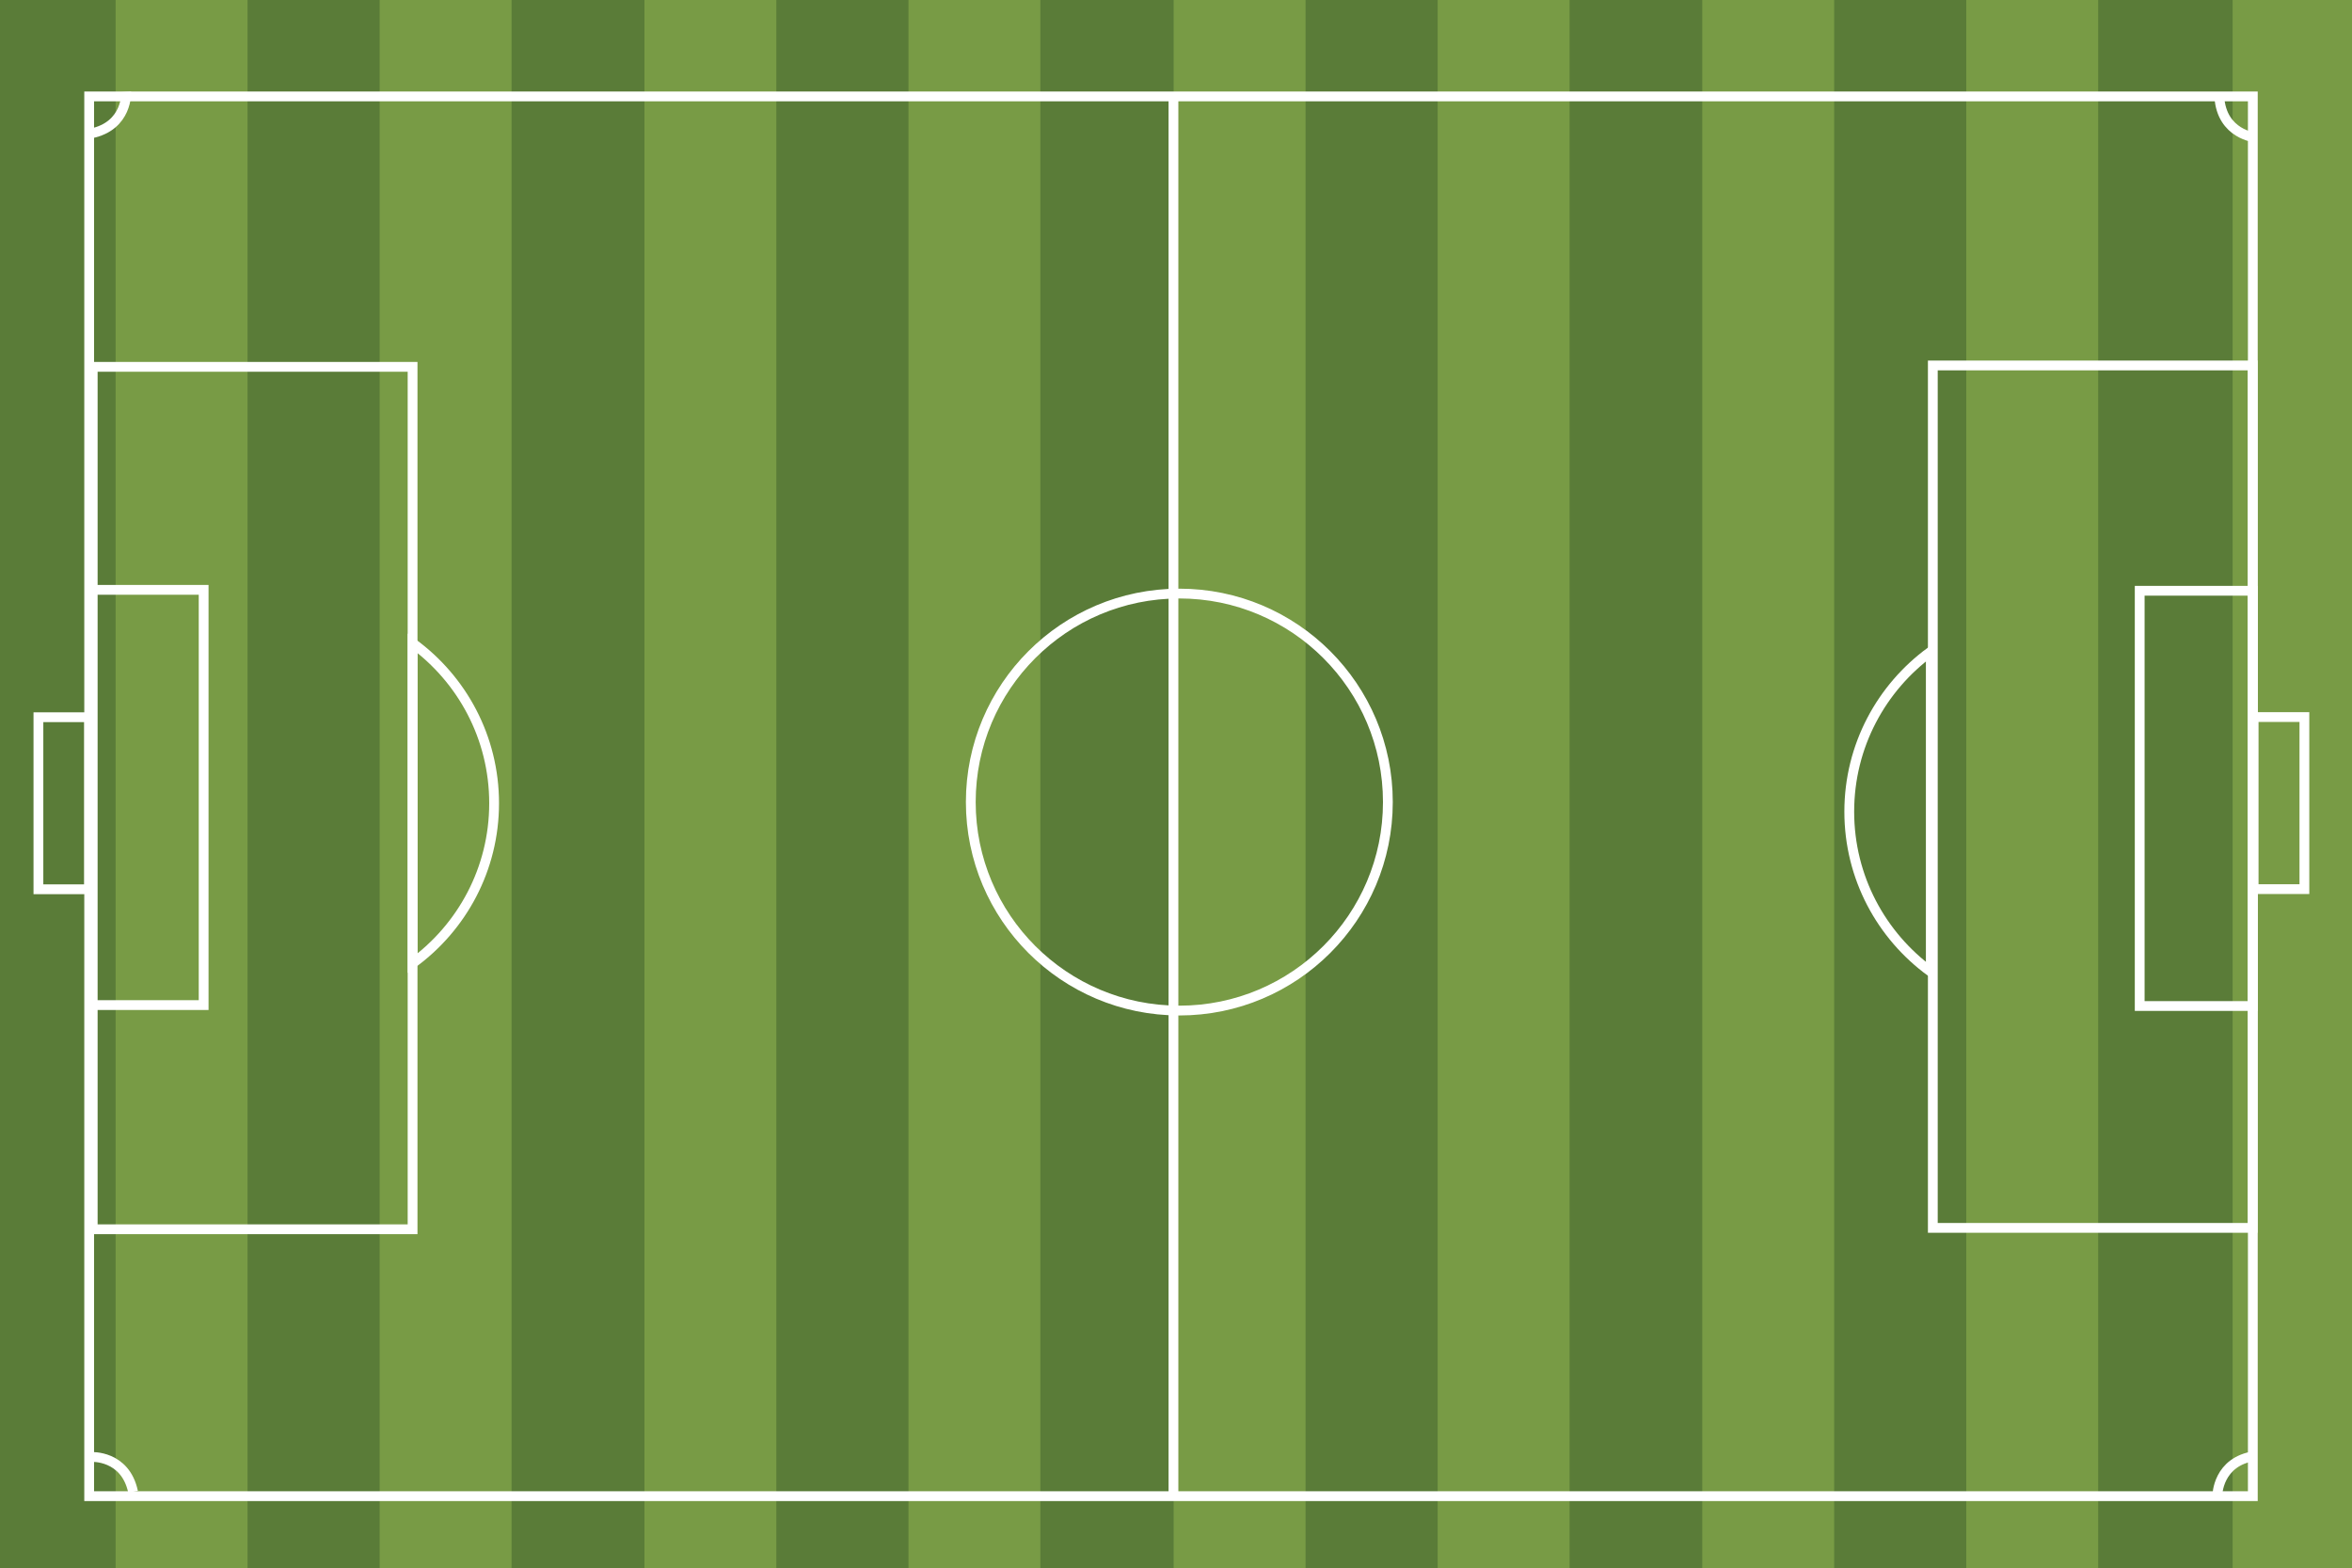
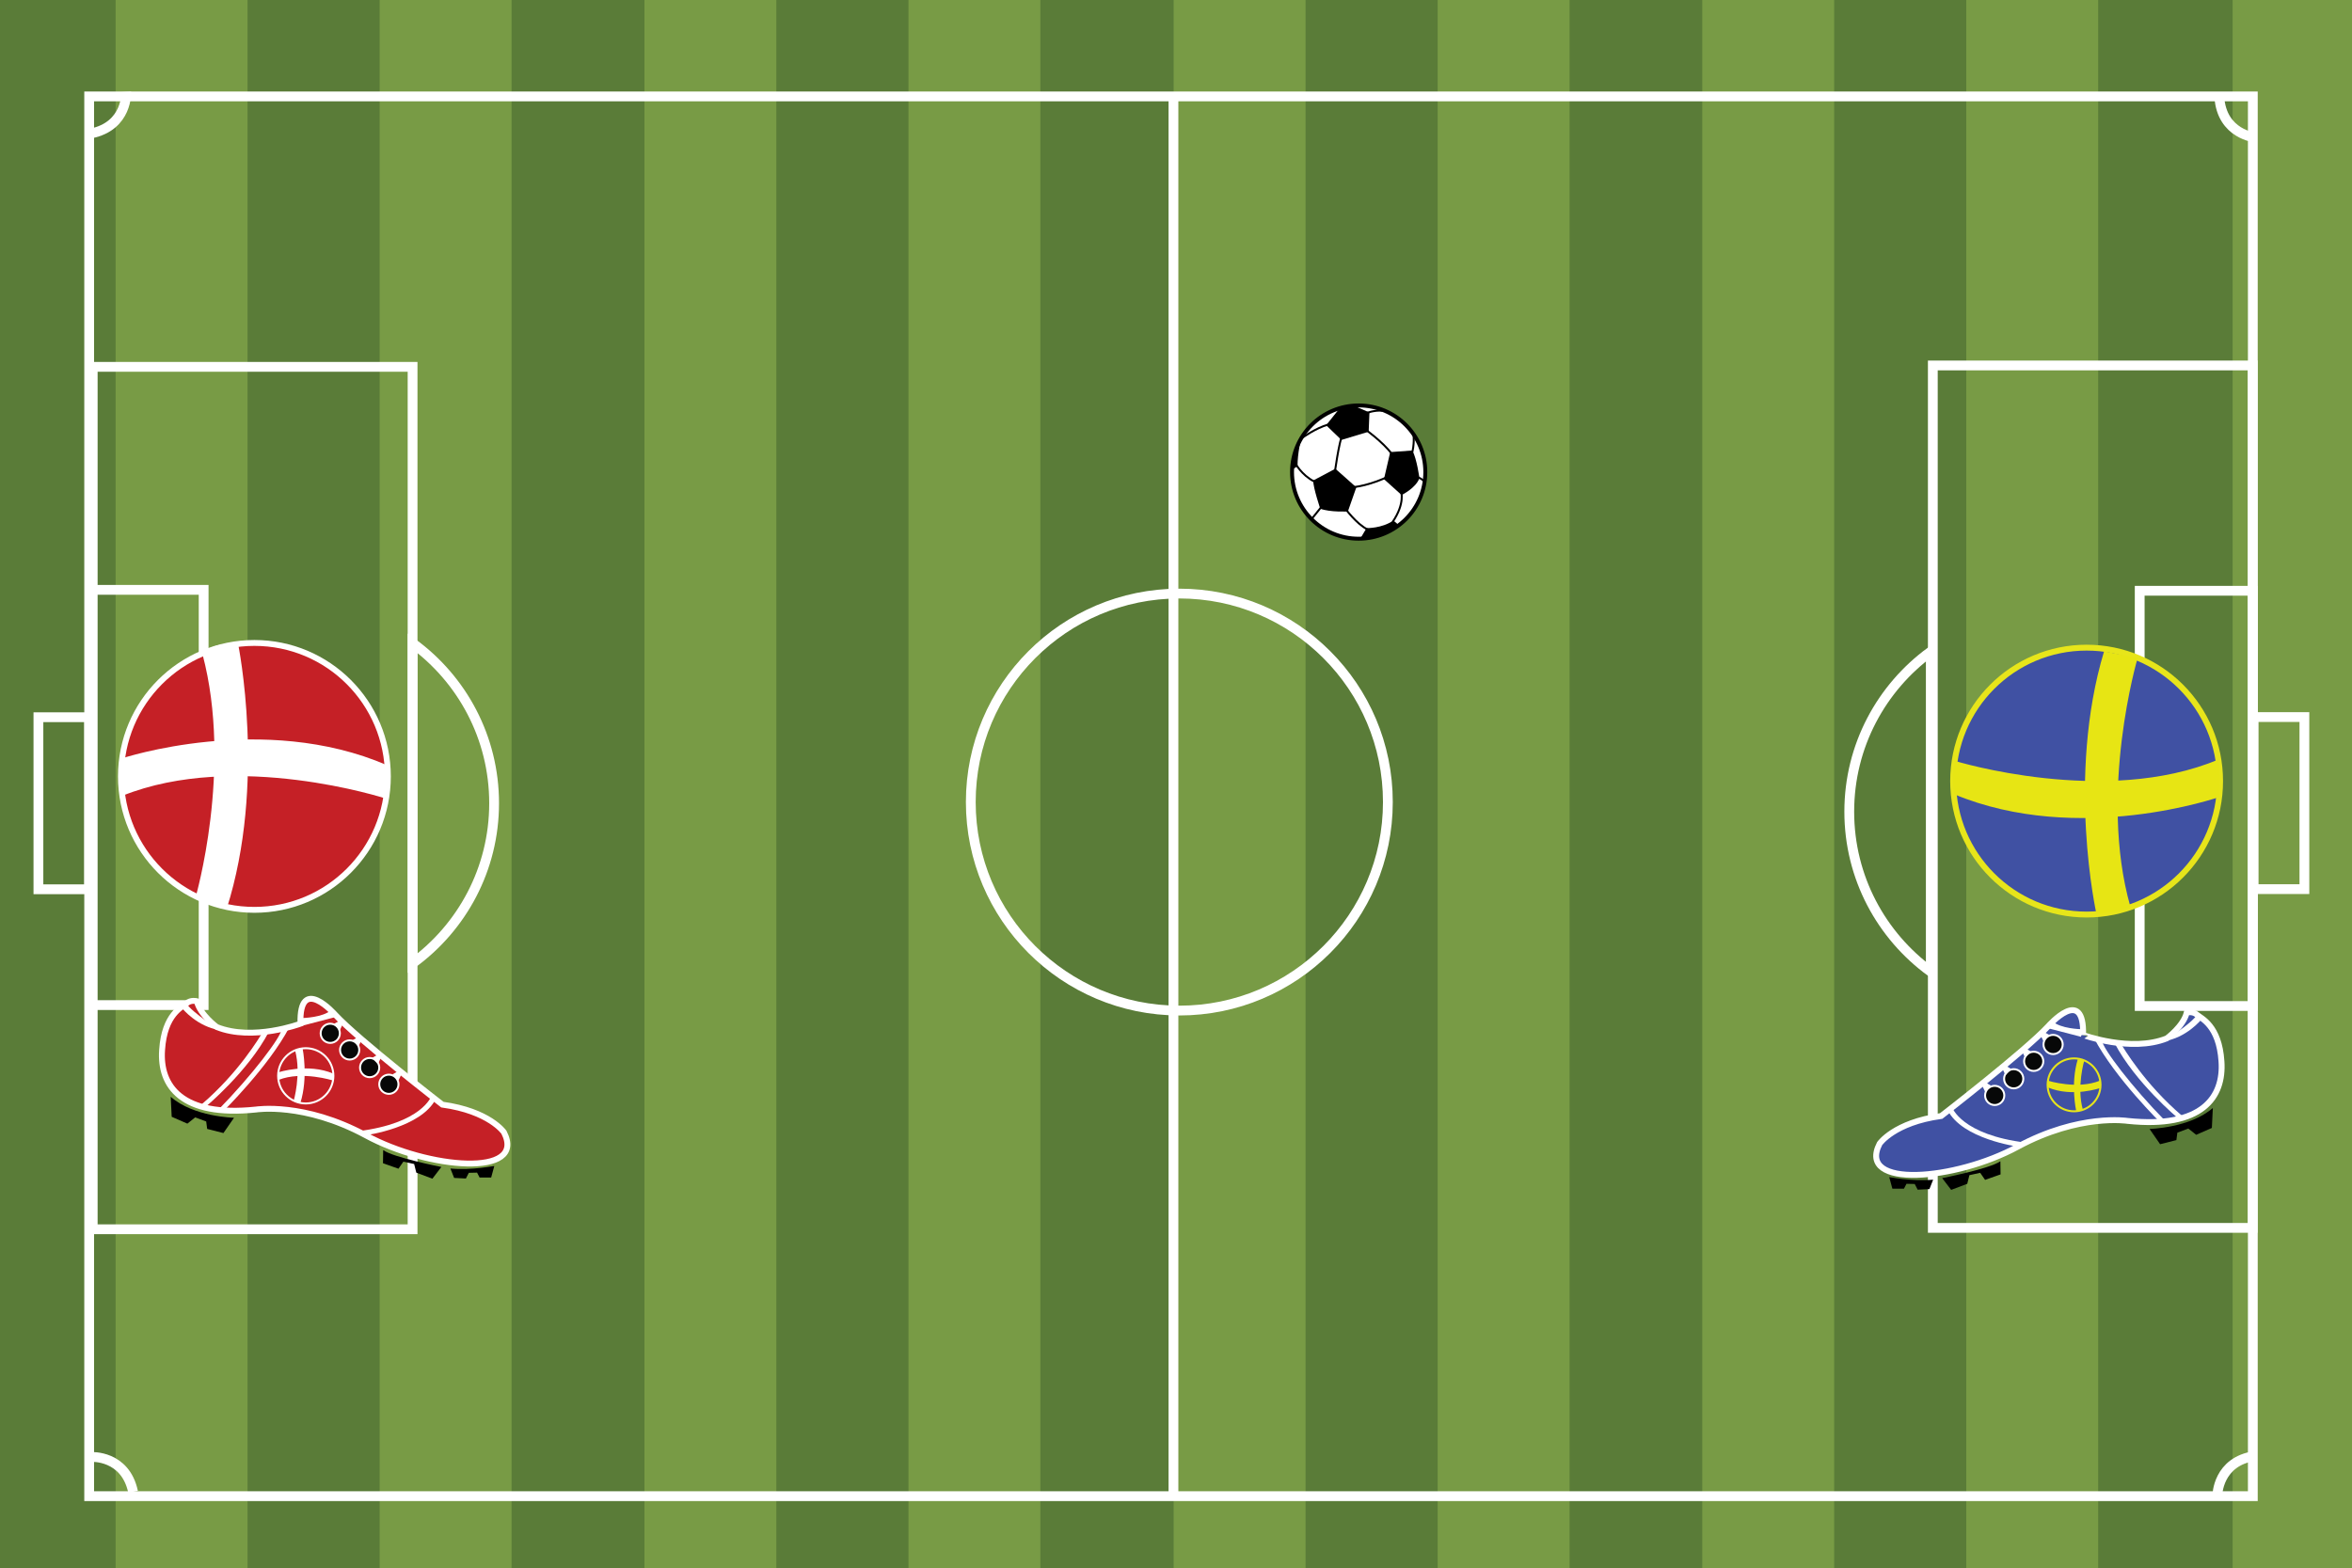
<svg xmlns="http://www.w3.org/2000/svg" version="1.1" id="Layer_1" x="0px" y="0px" viewBox="0 0 1200 800" style="enable-background:new 0 0 1200 800;" xml:space="preserve">
  <style type="text/css">
	.st0{fill:#5A7C38;}
	.st1{fill:#789B45;}
	.st2{fill:none;stroke:#FFFFFF;stroke-width:5;stroke-miterlimit:10;}
- 	.st3{display:none;}
- 	.st4{display:inline;fill:#FFFFFF;stroke:#000000;stroke-width:2;stroke-miterlimit:10;}
- 	.st5{display:inline;}
- 	.st6{display:inline;fill:none;stroke:#000000;stroke-miterlimit:10;}
- 	.st7{display:inline;fill:#C52026;stroke:#FFFFFF;stroke-width:3;stroke-miterlimit:10;}
- 	.st8{display:inline;fill:#FFFFFF;}
- 	.st9{display:inline;fill:#4051A3;stroke:#E7E51A;stroke-width:3;stroke-miterlimit:10;}
- 	.st10{display:inline;fill:#E7E514;}
+ 	.st3{fill:#FFFFFF;stroke:#000000;stroke-width:2;stroke-miterlimit:10;}
+ 	.st4{fill:none;stroke:#000000;stroke-miterlimit:10;}
+ 	.st5{fill:#C52026;stroke:#FFFFFF;stroke-width:3;stroke-miterlimit:10;}
+ 	.st6{fill:#FFFFFF;}
+ 	.st7{fill:#4051A3;stroke:#E7E51A;stroke-width:3;stroke-miterlimit:10;}
+ 	.st8{fill:#E7E514;}
+ 	.st9{fill:#070808;stroke:#FFFFFF;stroke-miterlimit:10;}
+ 	.st10{fill:#C52026;stroke:#FFFFFF;stroke-miterlimit:10;}
+ 	.st11{fill:#4051A3;stroke:#FFFFFF;stroke-width:3;stroke-miterlimit:10;}
+ 	.st12{fill:#4051A3;stroke:#E7E51A;stroke-miterlimit:10;}
</style>
  <g id="grass">
    <rect x="-8.8" y="-10" class="st0" width="1216.3" height="826.1" />
    <rect x="59" y="-10" class="st1" width="67.3" height="826.1" />
    <rect x="193.7" y="-9.9" class="st1" width="67.3" height="826.1" />
    <rect x="328.8" y="-9.5" class="st1" width="67.3" height="826.1" />
    <rect x="463.5" y="-9.5" class="st1" width="67.3" height="826.1" />
    <rect x="598.8" y="-9.9" class="st1" width="67.3" height="826.1" />
    <rect x="733.5" y="-9.9" class="st1" width="67.3" height="826.1" />
    <rect x="868.5" y="-9.9" class="st1" width="67.3" height="826.1" />
    <rect x="1003.2" y="-9.9" class="st1" width="67.3" height="826.1" />
    <rect x="1139.1" y="-9.9" class="st1" width="67.3" height="826.1" />
  </g>
  <g id="Streger">
    <rect x="45.5" y="49.2" class="st2" width="1103.9" height="714.3" />
    <path class="st2" d="M64.4,46.9c0,0,0.9,17.4-18,21.2" />
    <path class="st2" d="M1150.8,70.2c0,0-17.3-1.5-18.5-20.8" />
    <path class="st2" d="M1131.3,763.1c0,0,0.1-17.4,19.2-20.1" />
    <path class="st2" d="M46.5,743.5c0,0,17.4-1.1,21.4,17.8" />
    <rect x="19.6" y="366" class="st2" width="25.9" height="87.8" />
    <rect x="46.2" y="301" class="st2" width="57.7" height="211.9" />
    <rect x="47.3" y="187.2" class="st2" width="163.2" height="440.1" />
    <rect x="1149.9" y="366" transform="matrix(-1 -4.488644e-11 4.488644e-11 -1 2325.613 819.7156)" class="st2" width="25.9" height="87.8" />
    <rect x="1091.6" y="301.4" transform="matrix(-1 -4.462265e-11 4.462265e-11 -1 2240.984 814.7676)" class="st2" width="57.7" height="211.9" />
    <rect x="986" y="186.4" transform="matrix(-1 -4.499480e-11 4.499480e-11 -1 2135.332 813.0045)" class="st2" width="163.2" height="440.1" />
    <line class="st2" x1="598.7" y1="50.4" x2="598.7" y2="764.7" />
    <circle class="st2" cx="601.7" cy="409.3" r="106.4" />
    <path class="st2" d="M985.1,332.5c-25.2,18.4-41.6,48.1-41.6,81.7c0,33.6,16.4,63.3,41.6,81.7V332.5z" />
    <path class="st2" d="M210.5,328.2c25.2,18.4,41.6,48.1,41.6,81.7c0,33.6-16.4,63.3-41.6,81.7V328.2z" />
  </g>
-   <g id="Fodbold" class="st3">
-     <circle class="st4" cx="693.2" cy="240.9" r="34" />
-     <path class="st5" d="M683.3,208.6l-6.7,8.4l7.8,7.5l13.9-4.2l0.4-9.8l-7.8-3.4C690.9,207.1,685.6,207.5,683.3,208.6z" />
-     <path class="st5" d="M663.8,224.2c0,0-1.8,6.7-1.8,13.7l-2.8,1.8C659.2,239.7,659.6,231.2,663.8,224.2z" />
-     <path class="st5" d="M681.3,239.2c0.3,0.2,10.7,9.5,10.7,9.5l-4.3,12.3c0,0-9,0.5-14.1-1.4c0,0-3.6-10.6-3.6-14.4L681.3,239.2z" />
-     <path class="st5" d="M709.3,230.7l-3.2,13.8l9,8.1c0,0,7.2-3.4,9.1-8.6c0,0-1.3-9.8-3.6-14.1L709.3,230.7z" />
-     <path class="st6" d="M664.3,223.5c0,0,6.8-5,13.5-6.9" />
-     <path class="st6" d="M697.1,210.8c0,0,4.1-1.6,8.2-1.2" />
-     <path class="st6" d="M680.9,242.1c0,0,2.1-16.2,4.3-21.4" />
-     <path class="st6" d="M695.4,218.2c0,0,10.5,7.5,14.8,13.6" />
-     <path class="st6" d="M721.2,221.9c0,0,0.6,4.8-1,10.3" />
-     <path class="st6" d="M726.9,245.8c0,0-2.1-2.1-4.6-2.6" />
-     <path class="st6" d="M707.4,243.6c0,0-9.1,4.3-17.2,5" />
-     <path class="st6" d="M660.8,236.3c0,0,3.2,6.1,9.7,9.4" />
-     <line class="st6" x1="674.3" y1="258.5" x2="669.1" y2="265" />
-     <path class="st6" d="M686.2,259.3c0,0,5.9,8.2,11.6,10.9" />
-     <path class="st6" d="M714.8,250.6c0,0,2.3,6.1-4.3,15.8" />
-     <path class="st5" d="M694,274.9l3.2-5.4c0,0,7.9,0.2,13.7-3.9l2.7,2.3C713.6,267.9,706.8,274.5,694,274.9z" />
+   <g id="Fodbold">
+     <circle class="st3" cx="693.2" cy="240.9" r="34" />
+     <path d="M683.3,208.6l-6.7,8.4l7.8,7.5l13.9-4.2l0.4-9.8l-7.8-3.4C690.9,207.1,685.6,207.5,683.3,208.6z" />
+     <path d="M663.8,224.2c0,0-1.8,6.7-1.8,13.7l-2.8,1.8C659.2,239.7,659.6,231.2,663.8,224.2z" />
+     <path d="M681.3,239.2c0.3,0.2,10.7,9.5,10.7,9.5l-4.3,12.3c0,0-9,0.5-14.1-1.4c0,0-3.6-10.6-3.6-14.4L681.3,239.2z" />
+     <path d="M709.3,230.7l-3.2,13.8l9,8.1c0,0,7.2-3.4,9.1-8.6c0,0-1.3-9.8-3.6-14.1L709.3,230.7z" />
+     <path class="st4" d="M664.3,223.5c0,0,6.8-5,13.5-6.9" />
+     <path class="st4" d="M697.1,210.8c0,0,4.1-1.6,8.2-1.2" />
+     <path class="st4" d="M680.9,242.1c0,0,2.1-16.2,4.3-21.4" />
+     <path class="st4" d="M695.4,218.2c0,0,10.5,7.5,14.8,13.6" />
+     <path class="st4" d="M721.2,221.9c0,0,0.6,4.8-1,10.3" />
+     <path class="st4" d="M726.9,245.8c0,0-2.1-2.1-4.6-2.6" />
+     <path class="st4" d="M707.4,243.6c0,0-9.1,4.3-17.2,5" />
+     <path class="st4" d="M660.8,236.3c0,0,3.2,6.1,9.7,9.4" />
+     <line class="st4" x1="674.3" y1="258.5" x2="669.1" y2="265" />
+     <path class="st4" d="M686.2,259.3c0,0,5.9,8.2,11.6,10.9" />
+     <path class="st4" d="M714.8,250.6c0,0,2.3,6.1-4.3,15.8" />
+     <path d="M694,274.9l3.2-5.4c0,0,7.9,0.2,13.7-3.9l2.7,2.3C713.6,267.9,706.8,274.5,694,274.9z" />
  </g>
-   <g id="Danmark" class="st3">
-     <circle class="st7" cx="129.8" cy="396.2" r="68.1" />
-     <path class="st8" d="M196.8,407.5c0,0-76.3-24.8-134.4-1.4c0,0-1.3-5.2-0.2-19.1c0,0,72.1-23.9,135.3,3.5   C197.4,390.6,199,397.9,196.8,407.5z" />
-     <path class="st8" d="M99.7,458.2c0,0,19.2-65.8,3.6-124.4c0,0,4.4-6.4,18.2-5.1c0,0,14.6,71.1-5.9,135.2   C115.7,463.9,109.4,460.6,99.7,458.2z" />
+   <g id="Danmark">
+     <circle class="st5" cx="129.8" cy="396.2" r="68.1" />
+     <path class="st6" d="M196.8,407.5c0,0-76.3-24.8-134.4-1.4c0,0-1.3-5.2-0.2-19.1c0,0,72.1-23.9,135.3,3.5   C197.4,390.6,199,397.9,196.8,407.5z" />
+     <path class="st6" d="M99.7,458.2c0,0,19.2-65.8,3.6-124.4c0,0,4.4-6.4,18.2-5.1c0,0,14.6,71.1-5.9,135.2   C115.7,463.9,109.4,460.6,99.7,458.2z" />
  </g>
-   <g id="Sverige" class="st3">
-     <circle class="st9" cx="1064.6" cy="398.6" r="68.1" />
-     <path class="st10" d="M997.4,388.3c0,0,76.6,23.6,134.4-0.7c0,0,1.3,5.2,0.5,19.1c0,0-71.7,25.1-135.3-1.4   C997.1,405.3,995.3,398,997.4,388.3z" />
-     <path class="st10" d="M1090.6,335.9c0,0-20.2,68.4-3.7,126.7c0,0-2.4,2.4-17.3,3.7c0,0-15.5-69.5,3.9-133.9   C1073.5,332.4,1080.9,333.7,1090.6,335.9z" />
+   <g id="Sverige">
+     <circle class="st7" cx="1064.6" cy="398.6" r="68.1" />
+     <path class="st8" d="M997.4,388.3c0,0,76.6,23.6,134.4-0.7c0,0,1.3,5.2,0.5,19.1c0,0-71.7,25.1-135.3-1.4   C997.1,405.3,995.3,398,997.4,388.3z" />
+     <path class="st8" d="M1090.6,335.9c0,0-20.2,68.4-3.7,126.7c0,0-2.4,2.4-17.3,3.7c0,0-15.5-69.5,3.9-133.9   C1073.5,332.4,1080.9,333.7,1090.6,335.9z" />
+   </g>
+   <g>
+     <g>
+       <path class="st5" d="M110.6,524.1c0,0-8.5-6.2-10.2-13.2c0,0-3-0.8-5.2,1.1s-11.3,5.4-12.5,23.8c-1.3,18.3,9.9,34.4,47.9,30.4    c0,0,24.5-3.9,56.1,13.2c31.6,17.2,82.3,21.6,70.4-1.6c0,0-7.4-10.8-31.4-14.1c0,0-42.7-33-54.7-45.9c0,0-18.4-21-17.7,4.6    C153.3,522.4,129,531.5,110.6,524.1z" />
+       <circle class="st9" cx="168.5" cy="527.3" r="4.9" />
+       <circle class="st9" cx="198.4" cy="553.3" r="4.9" />
+       <circle class="st9" cx="178.4" cy="535.8" r="4.9" />
+       <circle class="st9" cx="188.6" cy="544.8" r="4.9" />
+       <polygon class="st6" points="170.4,522.5 173.6,520.7 175.2,521.9 173.4,525.7   " />
+       <polygon class="st6" points="179.9,530.8 183.1,529 184.7,530.2 182.9,534   " />
+       <polygon class="st6" points="189.8,539.9 193,538 194.6,539.2 192.8,543   " />
+       <polygon class="st6" points="200.2,548.3 203.5,546.4 205.1,547.6 203.3,551.4   " />
+       <path class="st6" d="M220.1,559.3c0,0-4.7,14-37.7,18l4.3,2c0,0,28.3-3.8,35.7-18.6L220.1,559.3z" />
+       <path class="st6" d="M154.4,519.5c0,0,10.4-0.2,14.6-4.1l3,3.4l-17.7,4.6V519.5z" />
+       <path class="st6" d="M92.9,514.5c0,0,7.7,9.6,19.5,11.2c0,0-14.4-8.8-17.4-13.8L92.9,514.5z" />
+       <path class="st6" d="M134.2,526.5c-2,3.1-12.4,20.9-31.5,37.2l2.1,1.2c0,0,21.7-18,32.4-38.4L134.2,526.5z" />
+       <path class="st6" d="M143.7,525.2c-0.3,4.1-15.4,23.9-32.4,41.2l2.1,1.2c0,0,23.6-23.1,34.3-43.5L143.7,525.2z" />
+       <path d="M87.1,559.7l0.5,10.2l8,3.5l4-3.2l5.6,2.1l0.5,3.8l8.3,2.1l5.4-7.8C119.5,570.4,98.8,570,87.1,559.7z" />
+       <path d="M195.5,586.9l-0.1,6.7l7.9,2.8l2.5-3.6l5.5,1.2l1.1,4.4l8.2,3.1l4.6-6C225.1,595.5,200.8,590.7,195.5,586.9z" />
+       <path d="M229.8,596.3l1.9,4.8l6,0.3l1.5-2.9l4.2-0.1l1.3,2.5h5.9l1.6-5.9C252.1,594.9,241.1,597.3,229.8,596.3z" />
+     </g>
+     <circle class="st10" cx="156" cy="549" r="14.1" />
+     <path class="st6" d="M169.9,551.4c0,0-15.8-5.1-27.8-0.3c0,0-0.3-1.1,0-3.9c0,0,14.9-4.9,28,0.7C170,547.9,170.3,549.4,169.9,551.4   z" />
+     <path class="st6" d="M149.8,561.9c0,0,4-13.6,0.8-25.7c0,0,0.9-1.3,3.8-1.1c0,0,3,14.7-1.2,27.9C153.1,563,151.8,562.4,149.8,561.9   z" />
+   </g>
+   <g>
+     <g>
+       <path class="st11" d="M1105.5,529.9c0,0,8.5-6.2,10.2-13.2c0,0,3-0.8,5.2,1.1c2.1,1.9,11.3,5.4,12.5,23.8    c1.3,18.3-9.9,34.4-47.9,30.4c0,0-24.5-3.9-56.1,13.2c-31.6,17.2-82.3,21.6-70.4-1.6c0,0,7.4-10.8,31.4-14.1    c0,0,42.7-33,54.7-45.9c0,0,18.4-21,17.7,4.6C1062.8,528.1,1087.1,537.2,1105.5,529.9z" />
+       <circle class="st9" cx="1047.5" cy="533" r="4.9" />
+       <circle class="st9" cx="1017.7" cy="559" r="4.9" />
+       <circle class="st9" cx="1037.6" cy="541.6" r="4.9" />
+       <circle class="st9" cx="1027.4" cy="550.5" r="4.9" />
+       <polygon class="st6" points="1045.7,528.2 1042.4,526.4 1040.8,527.6 1042.6,531.4   " />
+       <polygon class="st6" points="1036.2,536.6 1033,534.7 1031.4,535.9 1033.2,539.7   " />
+       <polygon class="st6" points="1026.3,545.6 1023.1,543.7 1021.5,545 1023.2,548.7   " />
+       <polygon class="st6" points="1015.8,554 1012.6,552.1 1011,553.3 1012.8,557.1   " />
+       <path class="st6" d="M996,565.1c0,0,4.7,14,37.7,18l-4.3,2c0,0-28.3-3.8-35.7-18.6L996,565.1z" />
+       <path class="st6" d="M1061.7,525.2c0,0-10.4-0.2-14.6-4.1l-3,3.4l17.7,4.6V525.2z" />
+       <path class="st6" d="M1123.2,520.2c0,0-7.7,9.6-19.5,11.2c0,0,14.4-8.8,17.4-13.8L1123.2,520.2z" />
+       <path class="st6" d="M1081.8,532.2c2,3.1,12.4,20.9,31.5,37.2l-2.1,1.2c0,0-21.7-18-32.4-38.4L1081.8,532.2z" />
+       <path class="st6" d="M1072.4,530.9c0.3,4.1,15.4,23.9,32.4,41.2l-2.1,1.2c0,0-23.6-23.1-34.3-43.5L1072.4,530.9z" />
+       <path d="M1129,565.4l-0.5,10.2l-8,3.5l-4-3.2l-5.6,2.1l-0.5,3.8l-8.3,2.1l-5.4-7.8C1096.6,576.1,1117.2,575.7,1129,565.4z" />
+       <path d="M1020.6,592.6l0.1,6.7l-7.9,2.8l-2.5-3.6l-5.5,1.2l-1.1,4.4l-8.2,3.1l-4.6-6C991,601.2,1015.2,596.4,1020.6,592.6z" />
+       <path d="M986.3,602l-1.9,4.8l-6,0.3l-1.5-2.9l-4.2-0.1l-1.3,2.5h-5.9l-1.6-5.9C963.9,600.6,974.9,603,986.3,602z" />
+     </g>
+     <g>
+       <circle class="st12" cx="1058.2" cy="553.6" r="13.5" />
+       <path class="st8" d="M1044.9,551.5c0,0,15.2,4.7,26.6-0.1c0,0,0.3,1,0.1,3.8c0,0-14.2,5-26.8-0.3    C1044.9,554.9,1044.5,553.5,1044.9,551.5z" />
+       <path class="st8" d="M1063.4,541.2c0,0-4,13.5-0.7,25.1c0,0-0.5,0.5-3.4,0.7c0,0-3.1-13.7,0.8-26.5    C1060,540.5,1061.5,540.7,1063.4,541.2z" />
+     </g>
  </g>
</svg>
